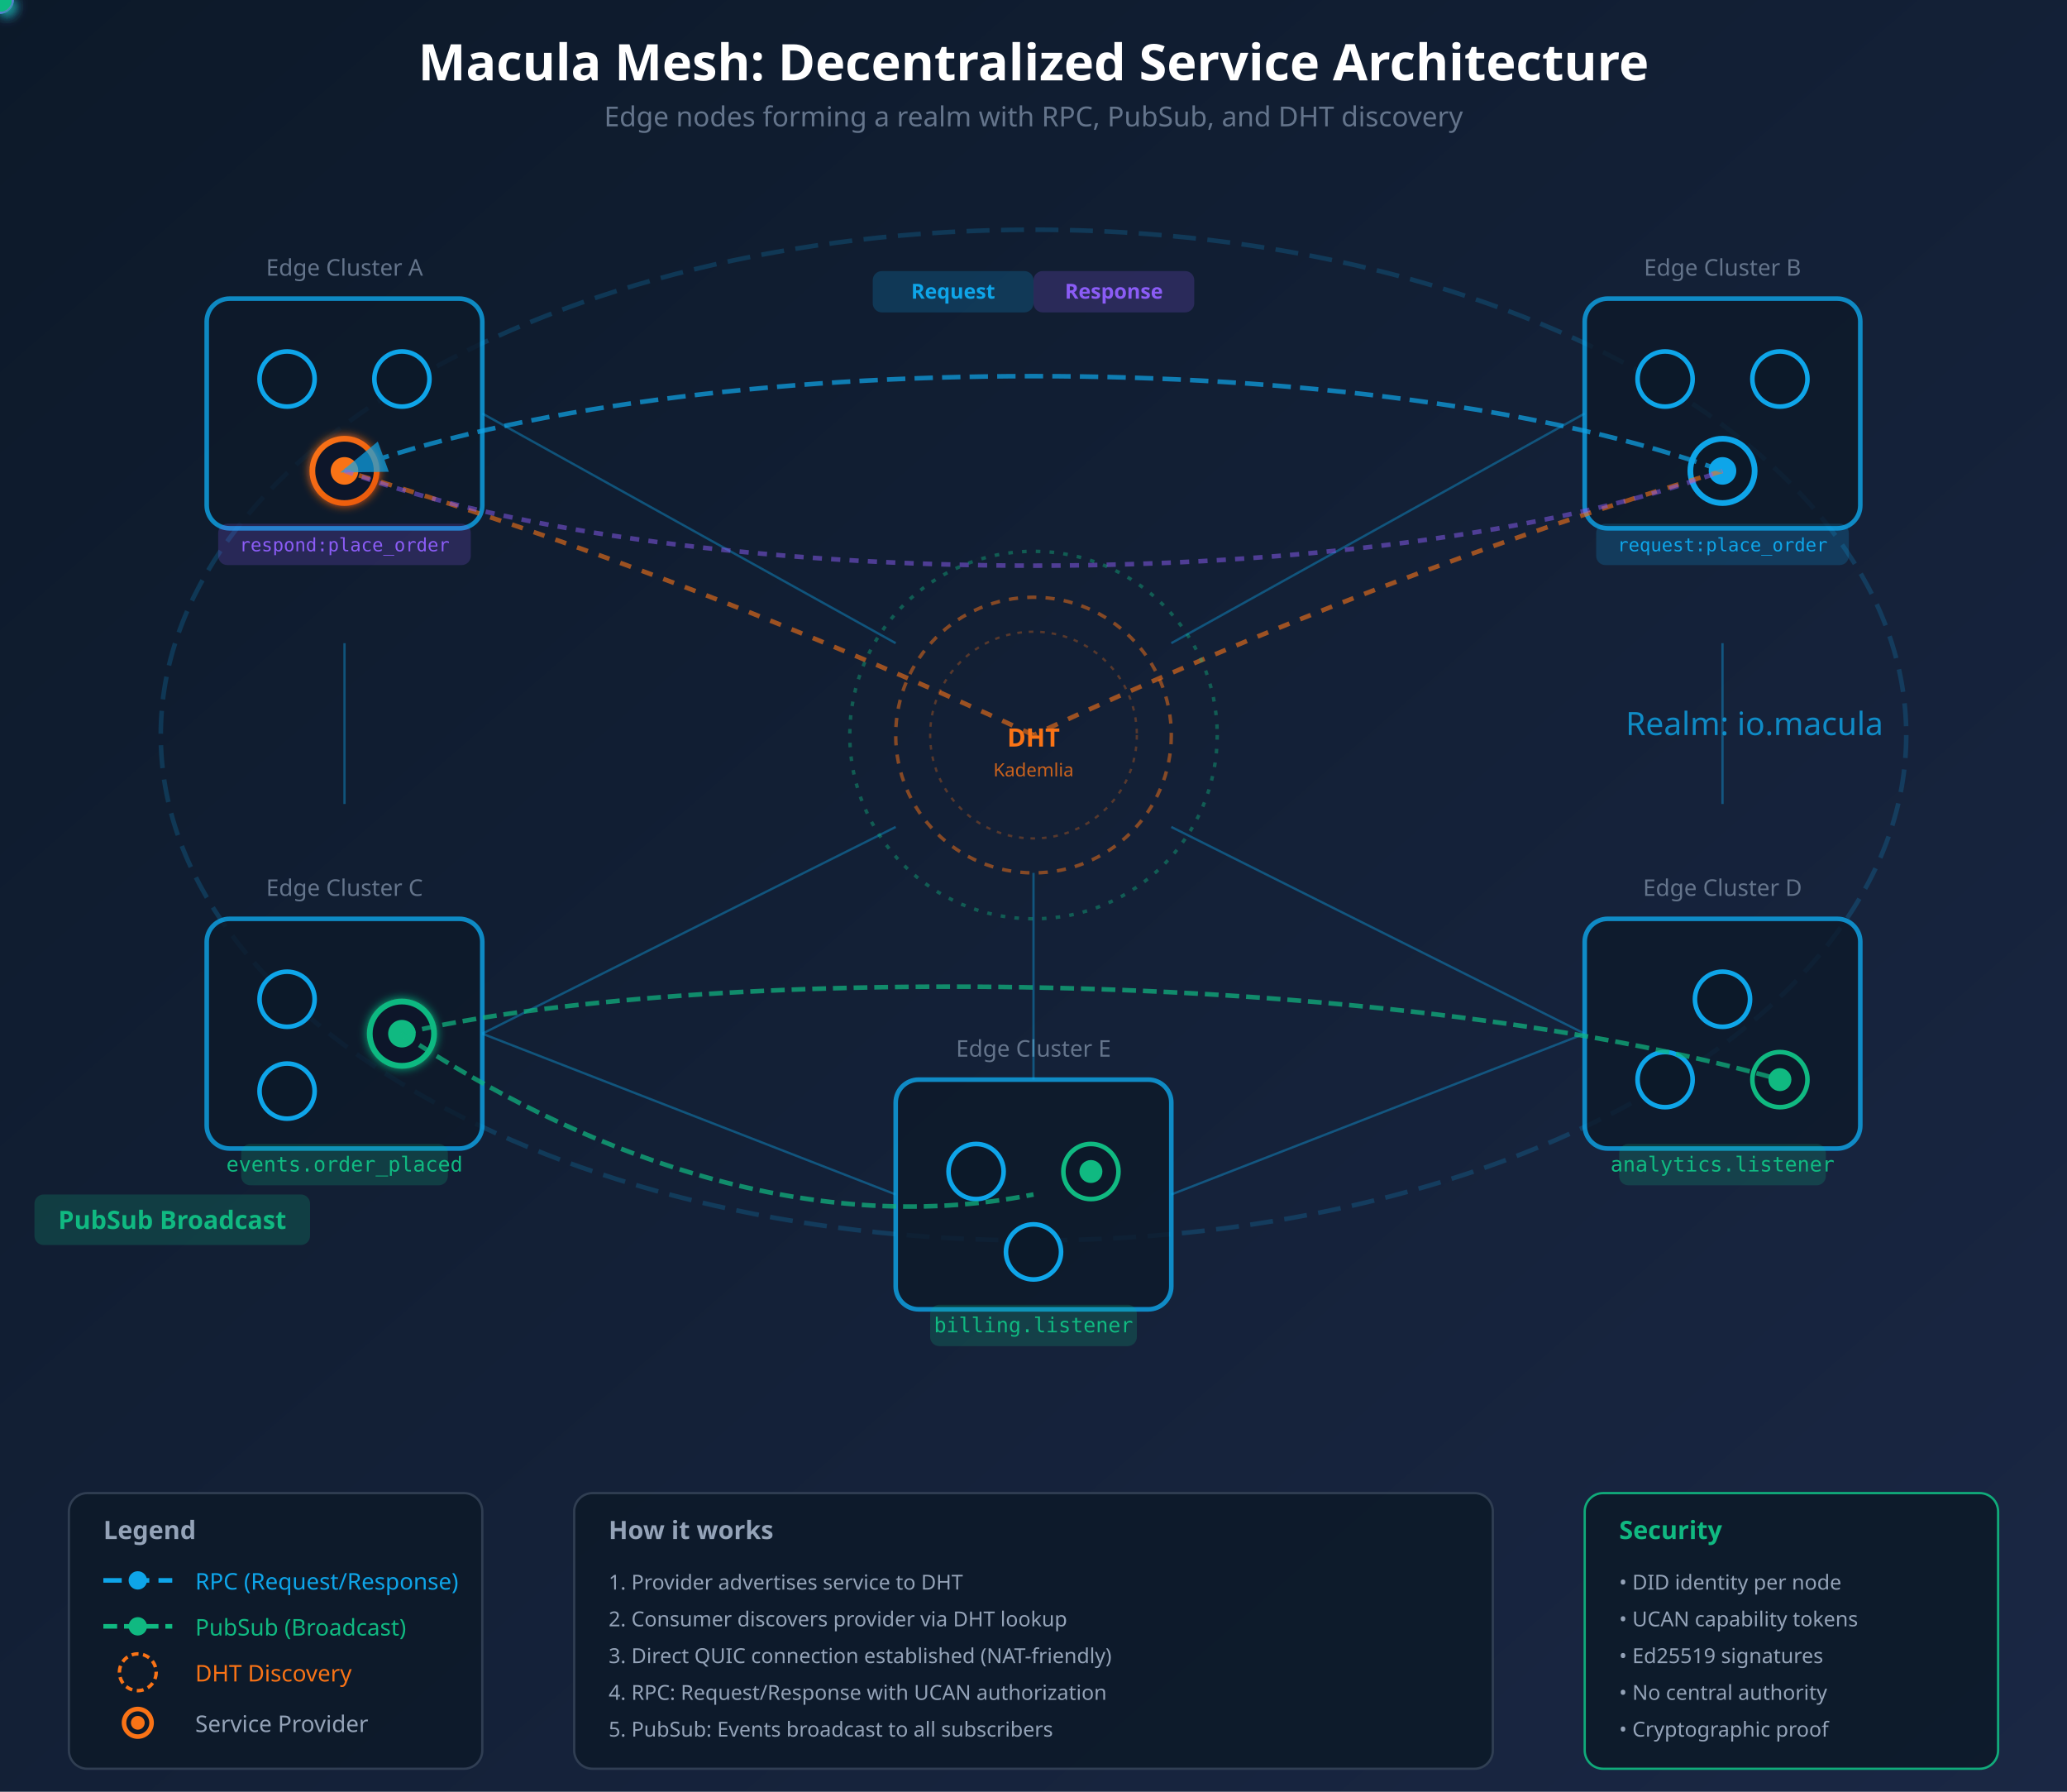
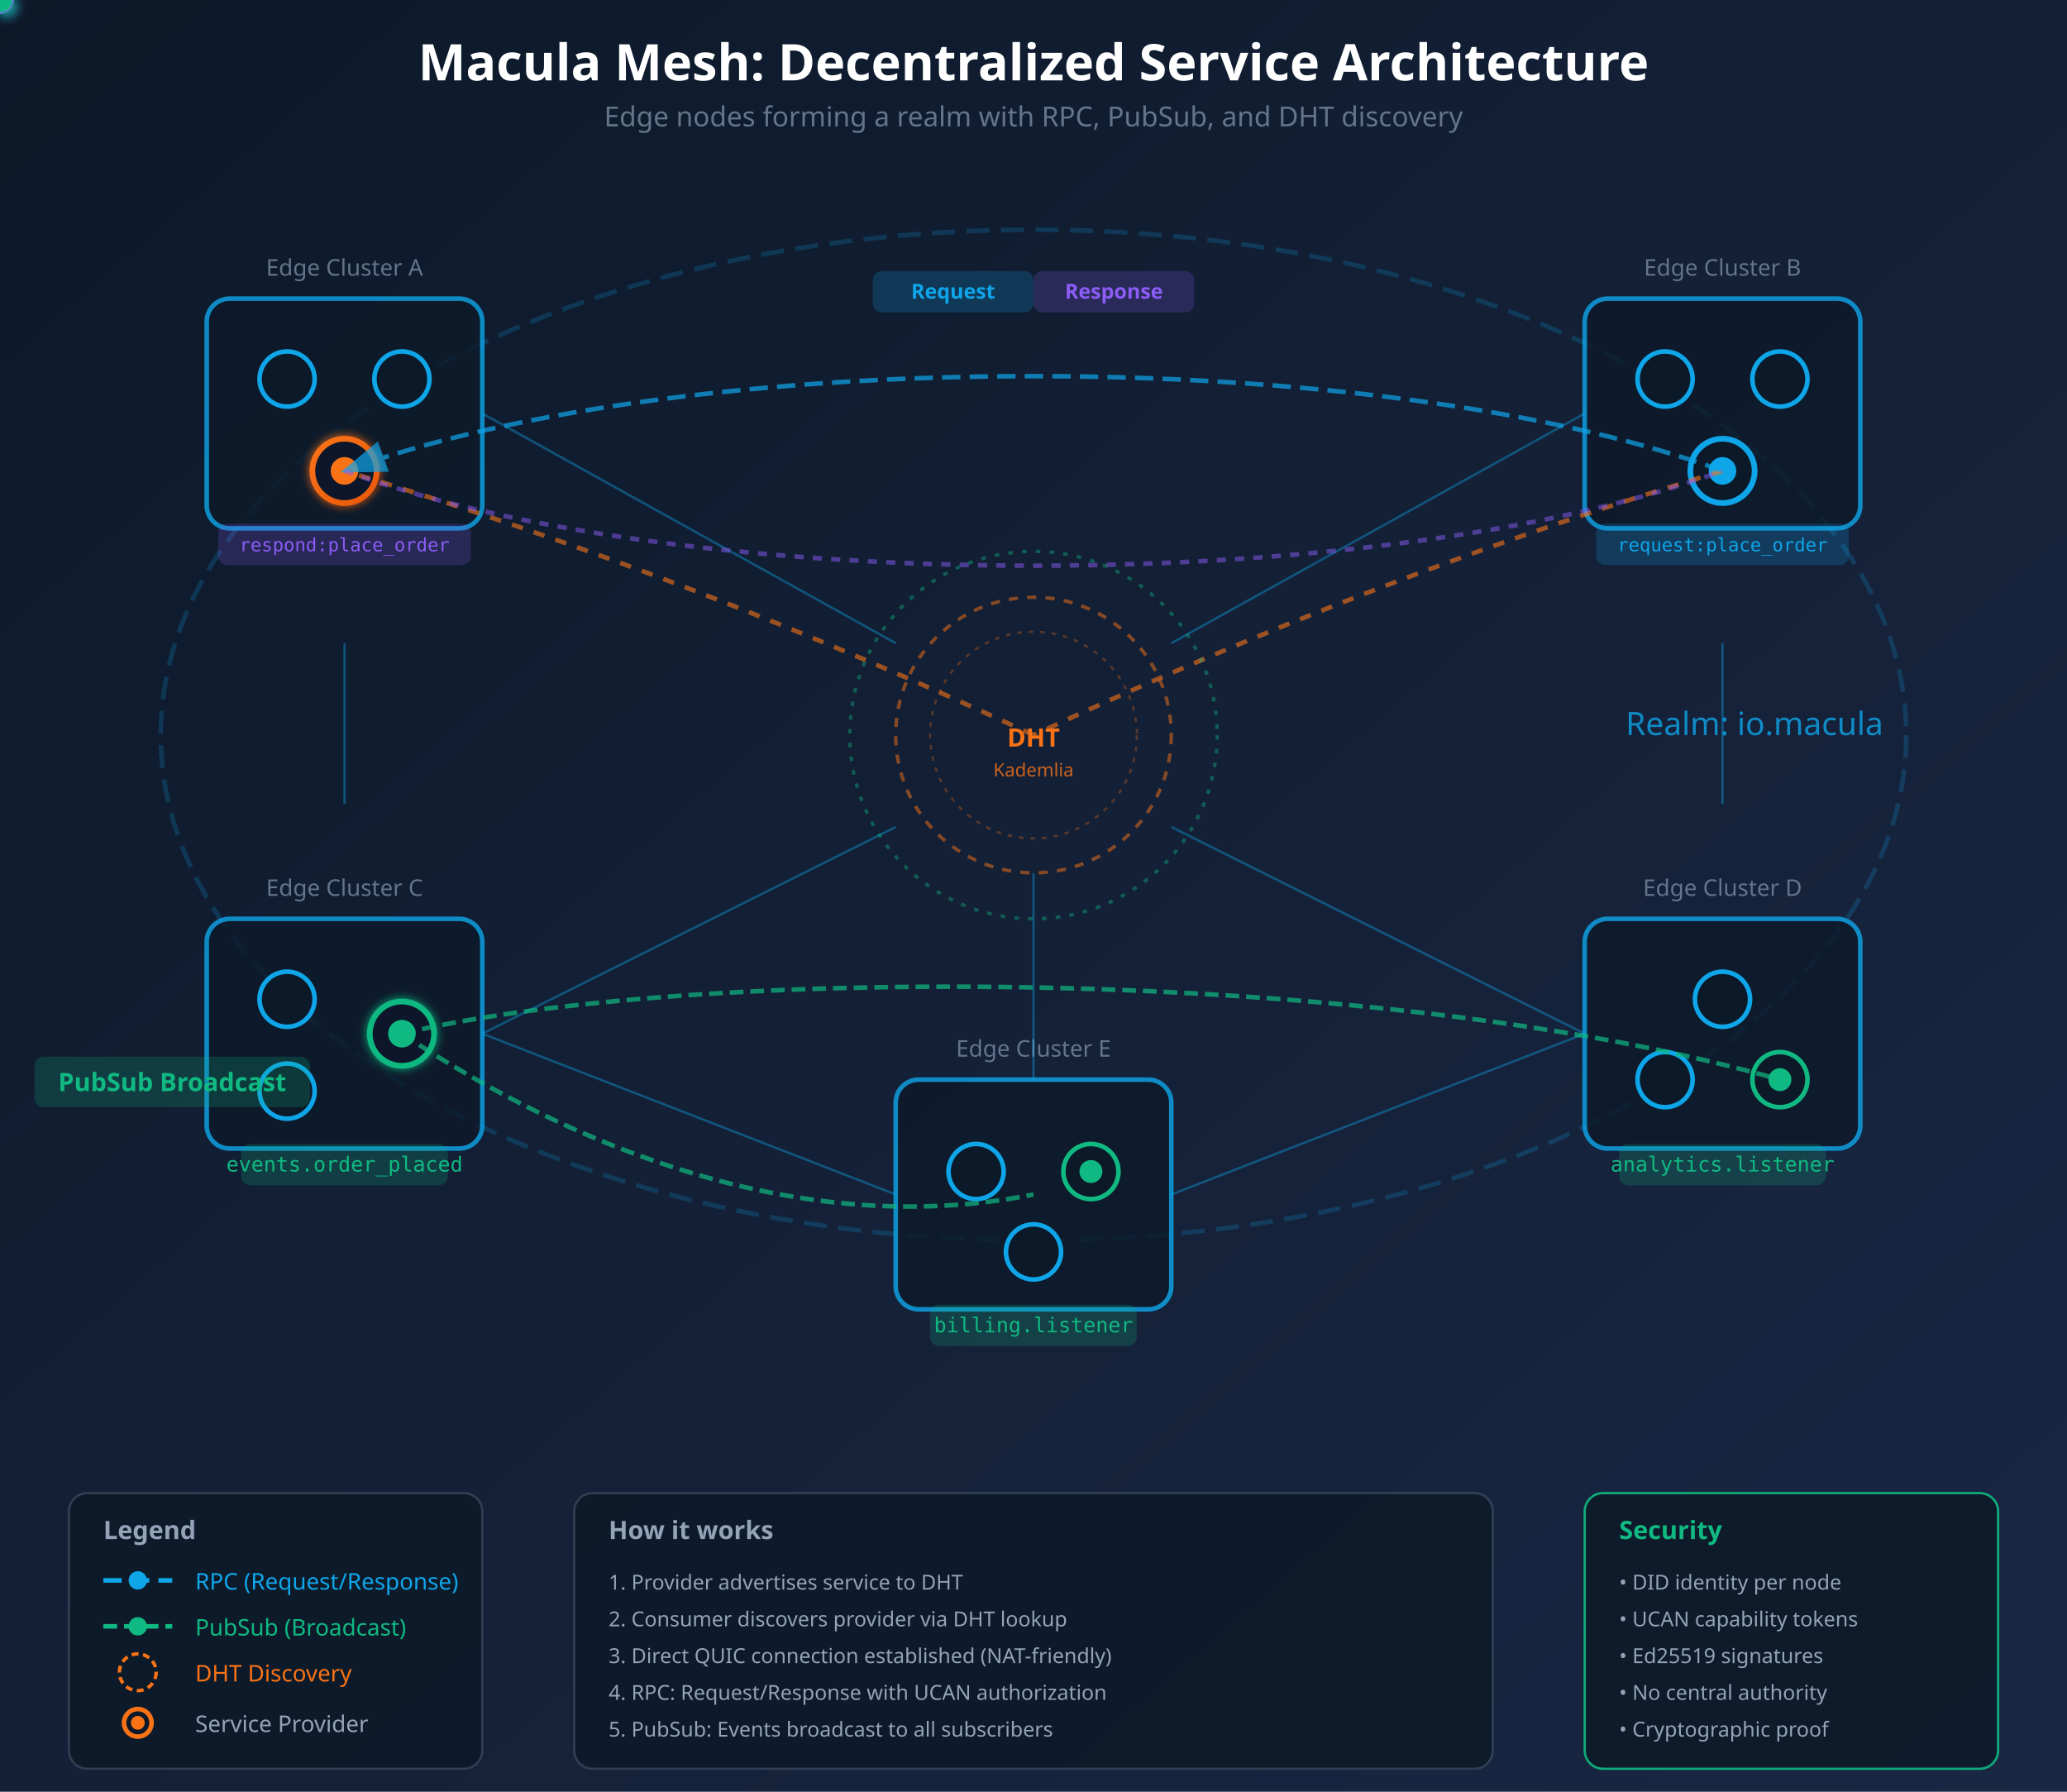
<svg xmlns="http://www.w3.org/2000/svg" viewBox="0 0 900 780" width="900" height="780">
  <defs>
    <linearGradient id="bgGrad" x1="0%" y1="0%" x2="100%" y2="100%">
      <stop offset="0%" style="stop-color:#0C1929" />
      <stop offset="100%" style="stop-color:#1a2744" />
    </linearGradient>
    <linearGradient id="nodeGrad" x1="0%" y1="0%" x2="100%" y2="100%">
      <stop offset="0%" style="stop-color:#0EA5E9" />
      <stop offset="100%" style="stop-color:#0284C7" />
    </linearGradient>
    <linearGradient id="hubGrad" x1="0%" y1="0%" x2="100%" y2="100%">
      <stop offset="0%" style="stop-color:#F97316" />
      <stop offset="100%" style="stop-color:#EA580C" />
    </linearGradient>
    <linearGradient id="securityGrad" x1="0%" y1="0%" x2="100%" y2="100%">
      <stop offset="0%" style="stop-color:#10B981" />
      <stop offset="100%" style="stop-color:#059669" />
    </linearGradient>
    <filter id="glow" x="-50%" y="-50%" width="200%" height="200%">
      <feGaussianBlur stdDeviation="3" result="coloredBlur" />
      <feMerge>
        <feMergeNode in="coloredBlur" />
        <feMergeNode in="SourceGraphic" />
      </feMerge>
    </filter>
    <filter id="softGlow" x="-50%" y="-50%" width="200%" height="200%">
      <feGaussianBlur stdDeviation="2" result="coloredBlur" />
      <feMerge>
        <feMergeNode in="coloredBlur" />
        <feMergeNode in="SourceGraphic" />
      </feMerge>
    </filter>
    <marker id="arrowBlue" markerWidth="10" markerHeight="7" refX="9" refY="3.5" orient="auto">
      <polygon points="0 0, 10 3.5, 0 7" fill="#0EA5E9" />
    </marker>
    <marker id="arrowOrange" markerWidth="10" markerHeight="7" refX="9" refY="3.5" orient="auto">
      <polygon points="0 0, 10 3.5, 0 7" fill="#F97316" />
    </marker>
    <marker id="arrowGreen" markerWidth="10" markerHeight="7" refX="9" refY="3.5" orient="auto">
      <polygon points="0 0, 10 3.5, 0 7" fill="#10B981" />
    </marker>
  </defs>
  <rect width="900" height="780" fill="url(#bgGrad)" />
  <text x="450" y="35" text-anchor="middle" font-family="system-ui, sans-serif" font-size="22" font-weight="bold" fill="#fff">
    Macula Mesh: Decentralized Service Architecture
  </text>
  <text x="450" y="55" text-anchor="middle" font-family="system-ui, sans-serif" font-size="12" fill="#64748B">
    Edge nodes forming a realm with RPC, PubSub, and DHT discovery
  </text>
  <ellipse cx="450" cy="320" rx="380" ry="220" fill="none" stroke="#0EA5E9" stroke-width="2" opacity="0.2" stroke-dasharray="10,5">
    <animate attributeName="opacity" values="0.1;0.3;0.1" dur="4s" repeatCount="indefinite" />
  </ellipse>
  <text x="820" y="320" text-anchor="end" font-family="system-ui, sans-serif" font-size="14" fill="#0EA5E9" opacity="0.8">
    Realm: io.macula
  </text>
  <g id="dht-ring" transform="translate(450, 320)">
    <circle cx="0" cy="0" r="60" fill="none" stroke="#F97316" stroke-width="1.5" stroke-dasharray="4,4" opacity="0.5">
      <animateTransform attributeName="transform" type="rotate" from="0" to="360" dur="30s" repeatCount="indefinite" />
    </circle>
    <circle cx="0" cy="0" r="45" fill="none" stroke="#F97316" stroke-width="1" stroke-dasharray="2,3" opacity="0.3">
      <animateTransform attributeName="transform" type="rotate" from="360" to="0" dur="20s" repeatCount="indefinite" />
    </circle>
    <text x="0" y="5" text-anchor="middle" font-family="system-ui, sans-serif" font-size="11" fill="#F97316" font-weight="bold">DHT</text>
    <text x="0" y="18" text-anchor="middle" font-family="system-ui, sans-serif" font-size="8" fill="#F97316" opacity="0.8">Kademlia</text>
  </g>
  <g id="cluster1" transform="translate(150, 180)">
    <rect x="-60" y="-50" width="120" height="100" rx="10" fill="#0C1929" stroke="#0EA5E9" stroke-width="2" opacity="0.8" />
    <text x="0" y="-60" text-anchor="middle" font-family="system-ui, sans-serif" font-size="10" fill="#64748B">Edge Cluster A</text>
    <circle cx="-25" cy="-15" r="12" fill="#0C1929" stroke="#0EA5E9" stroke-width="2" />
    <circle cx="25" cy="-15" r="12" fill="#0C1929" stroke="#0EA5E9" stroke-width="2" />
    <circle cx="0" cy="25" r="14" fill="#0C1929" stroke="url(#hubGrad)" stroke-width="2.5" filter="url(#softGlow)" />
    <circle cx="0" cy="25" r="6" fill="#F97316" />
    <rect x="-55" y="48" width="110" height="18" rx="4" fill="#8B5CF6" opacity="0.2" />
    <text x="0" y="60" text-anchor="middle" font-family="monospace" font-size="8" fill="#8B5CF6">
      respond:place_order
    </text>
    <circle cx="0" cy="25" r="14" fill="none" stroke="#F97316" stroke-width="1" opacity="0">
      <animate attributeName="r" values="14;35;50" dur="2s" repeatCount="indefinite" />
      <animate attributeName="opacity" values="0.8;0.3;0" dur="2s" repeatCount="indefinite" />
    </circle>
  </g>
  <g id="cluster2" transform="translate(750, 180)">
    <rect x="-60" y="-50" width="120" height="100" rx="10" fill="#0C1929" stroke="#0EA5E9" stroke-width="2" opacity="0.8" />
    <text x="0" y="-60" text-anchor="middle" font-family="system-ui, sans-serif" font-size="10" fill="#64748B">Edge Cluster B</text>
    <circle cx="-25" cy="-15" r="12" fill="#0C1929" stroke="#0EA5E9" stroke-width="2" />
    <circle cx="25" cy="-15" r="12" fill="#0C1929" stroke="#0EA5E9" stroke-width="2" />
    <circle cx="0" cy="25" r="14" fill="#0C1929" stroke="#0EA5E9" stroke-width="2.5" />
    <circle cx="0" cy="25" r="6" fill="#0EA5E9" />
    <rect x="-55" y="48" width="110" height="18" rx="4" fill="#0EA5E9" opacity="0.2" />
    <text x="0" y="60" text-anchor="middle" font-family="monospace" font-size="8" fill="#0EA5E9">
      request:place_order
    </text>
  </g>
  <g id="cluster3" transform="translate(150, 450)">
    <rect x="-60" y="-50" width="120" height="100" rx="10" fill="#0C1929" stroke="#0EA5E9" stroke-width="2" opacity="0.8" />
    <text x="0" y="-60" text-anchor="middle" font-family="system-ui, sans-serif" font-size="10" fill="#64748B">Edge Cluster C</text>
    <circle cx="-25" cy="-15" r="12" fill="#0C1929" stroke="#0EA5E9" stroke-width="2" />
    <circle cx="25" cy="0" r="14" fill="#0C1929" stroke="#10B981" stroke-width="2.5" filter="url(#softGlow)" />
    <circle cx="25" cy="0" r="6" fill="#10B981" />
    <circle cx="-25" cy="25" r="12" fill="#0C1929" stroke="#0EA5E9" stroke-width="2" />
    <rect x="-45" y="48" width="90" height="18" rx="4" fill="#10B981" opacity="0.2" />
    <text x="0" y="60" text-anchor="middle" font-family="monospace" font-size="9" fill="#10B981">
      events.order_placed
    </text>
  </g>
  <g id="cluster4" transform="translate(750, 450)">
    <rect x="-60" y="-50" width="120" height="100" rx="10" fill="#0C1929" stroke="#0EA5E9" stroke-width="2" opacity="0.8" />
    <text x="0" y="-60" text-anchor="middle" font-family="system-ui, sans-serif" font-size="10" fill="#64748B">Edge Cluster D</text>
    <circle cx="0" cy="-15" r="12" fill="#0C1929" stroke="#0EA5E9" stroke-width="2" />
    <circle cx="-25" cy="20" r="12" fill="#0C1929" stroke="#0EA5E9" stroke-width="2" />
    <circle cx="25" cy="20" r="12" fill="#0C1929" stroke="#10B981" stroke-width="2" />
    <circle cx="25" cy="20" r="5" fill="#10B981" />
    <rect x="-45" y="48" width="90" height="18" rx="4" fill="#10B981" opacity="0.2" />
    <text x="0" y="60" text-anchor="middle" font-family="monospace" font-size="9" fill="#10B981">
      analytics.listener
    </text>
  </g>
  <g id="cluster5" transform="translate(450, 520)">
    <rect x="-60" y="-50" width="120" height="100" rx="10" fill="#0C1929" stroke="#0EA5E9" stroke-width="2" opacity="0.8" />
    <text x="0" y="-60" text-anchor="middle" font-family="system-ui, sans-serif" font-size="10" fill="#64748B">Edge Cluster E</text>
    <circle cx="-25" cy="-10" r="12" fill="#0C1929" stroke="#0EA5E9" stroke-width="2" />
    <circle cx="25" cy="-10" r="12" fill="#0C1929" stroke="#10B981" stroke-width="2" />
    <circle cx="25" cy="-10" r="5" fill="#10B981" />
    <circle cx="0" cy="25" r="12" fill="#0C1929" stroke="#0EA5E9" stroke-width="2" />
    <rect x="-45" y="48" width="90" height="18" rx="4" fill="#10B981" opacity="0.2" />
    <text x="0" y="60" text-anchor="middle" font-family="monospace" font-size="9" fill="#10B981">
      billing.listener
    </text>
  </g>
  <g id="mesh-connections" stroke="#0EA5E9" stroke-width="1" fill="none" opacity="0.4">
    <line x1="210" y1="180" x2="390" y2="280" />
    <line x1="690" y1="180" x2="510" y2="280" />
    <line x1="210" y1="450" x2="390" y2="360" />
    <line x1="690" y1="450" x2="510" y2="360" />
    <line x1="150" y1="280" x2="150" y2="350" />
    <line x1="750" y1="280" x2="750" y2="350" />
    <line x1="450" y1="380" x2="450" y2="470" />
    <line x1="210" y1="450" x2="390" y2="520" />
    <line x1="690" y1="450" x2="510" y2="520" />
  </g>
  <g id="rpc-flow">
    <path d="M 750 205 Q 600 250 450 320" fill="none" stroke="#F97316" stroke-width="2" stroke-dasharray="5,5" opacity="0.6" />
    <path d="M 450 320 Q 300 250 150 205" fill="none" stroke="#F97316" stroke-width="2" stroke-dasharray="5,5" opacity="0.6" />
    <path id="rpc-request-path" d="M 750 205 C 600 150 300 150 150 205" fill="none" stroke="#0EA5E9" stroke-width="2" opacity="0" />
    <path d="M 750 205 C 600 150 300 150 150 205" fill="none" stroke="#0EA5E9" stroke-width="2" stroke-dasharray="8,4" opacity="0.7" marker-end="url(#arrowBlue)" />
    <path id="rpc-response-path" d="M 150 205 C 300 260 600 260 750 205" fill="none" stroke="#8B5CF6" stroke-width="2" opacity="0" />
    <path d="M 150 205 C 300 260 600 260 750 205" fill="none" stroke="#8B5CF6" stroke-width="2" stroke-dasharray="4,4" opacity="0.5" />
    <circle r="6" fill="#0EA5E9" filter="url(#glow)">
      <animateMotion dur="2s" repeatCount="indefinite" begin="0s">
        <mpath href="#rpc-request-path" />
      </animateMotion>
      <animate attributeName="opacity" values="0;1;1;0" dur="2s" repeatCount="indefinite" begin="0s" />
    </circle>
    <circle r="6" fill="#8B5CF6" filter="url(#glow)">
      <animateMotion dur="2s" repeatCount="indefinite" begin="2.5s">
        <mpath href="#rpc-response-path" />
      </animateMotion>
      <animate attributeName="opacity" values="0;1;1;0" dur="2s" repeatCount="indefinite" begin="2.5s" />
    </circle>
    <rect x="380" y="118" width="70" height="18" rx="4" fill="#0EA5E9" opacity="0.2" />
    <text x="415" y="130" text-anchor="middle" font-family="system-ui, sans-serif" font-size="9" fill="#0EA5E9" font-weight="bold">Request</text>
    <rect x="450" y="118" width="70" height="18" rx="4" fill="#8B5CF6" opacity="0.2" />
    <text x="485" y="130" text-anchor="middle" font-family="system-ui, sans-serif" font-size="9" fill="#8B5CF6" font-weight="bold">Response</text>
  </g>
  <g id="pubsub-flow">
    <path id="pubsub-path-1" d="M 175 450 C 300 420 600 420 775 470" fill="none" stroke="#10B981" stroke-width="2" stroke-dasharray="6,3" opacity="0.7" />
    <path id="pubsub-path-2" d="M 175 450 C 250 500 350 540 450 520" fill="none" stroke="#10B981" stroke-width="2" stroke-dasharray="6,3" opacity="0.7" />
    <circle r="5" fill="#10B981" filter="url(#glow)">
      <animateMotion dur="3s" repeatCount="indefinite" begin="0.5s">
        <mpath href="#pubsub-path-1" />
      </animateMotion>
      <animate attributeName="opacity" values="0;1;1;0" dur="3s" repeatCount="indefinite" begin="0.5s" />
    </circle>
    <circle r="5" fill="#10B981" filter="url(#glow)">
      <animateMotion dur="3s" repeatCount="indefinite" begin="2.5s">
        <mpath href="#pubsub-path-1" />
      </animateMotion>
      <animate attributeName="opacity" values="0;1;1;0" dur="3s" repeatCount="indefinite" begin="2.5s" />
    </circle>
    <circle r="5" fill="#10B981" filter="url(#glow)">
      <animateMotion dur="2s" repeatCount="indefinite" begin="0.5s">
        <mpath href="#pubsub-path-2" />
      </animateMotion>
      <animate attributeName="opacity" values="0;1;1;0" dur="2s" repeatCount="indefinite" begin="0.5s" />
    </circle>
    <circle r="5" fill="#10B981" filter="url(#glow)">
      <animateMotion dur="2s" repeatCount="indefinite" begin="2.5s">
        <mpath href="#pubsub-path-2" />
      </animateMotion>
      <animate attributeName="opacity" values="0;1;1;0" dur="2s" repeatCount="indefinite" begin="2.5s" />
    </circle>
-     <rect x="15" y="520" width="120" height="22" rx="4" fill="#10B981" opacity="0.2" />
-     <text x="75" y="535" text-anchor="middle" font-family="system-ui, sans-serif" font-size="11" fill="#10B981" font-weight="bold">PubSub Broadcast</text>
+     <rect x="15" y="460" width="120" height="22" rx="4" fill="#10B981" opacity="0.2" />
+     <text x="75" y="475" text-anchor="middle" font-family="system-ui, sans-serif" font-size="11" fill="#10B981" font-weight="bold">PubSub Broadcast</text>
  </g>
  <g id="security" transform="translate(450, 320)">
    <circle cx="0" cy="0" r="80" fill="none" stroke="#10B981" stroke-width="1.5" stroke-dasharray="2,4" opacity="0.4">
      <animate attributeName="stroke-dashoffset" values="0;12" dur="2s" repeatCount="indefinite" />
    </circle>
  </g>
  <g id="legend" transform="translate(30, 650)">
    <rect x="0" y="0" width="180" height="120" rx="8" fill="#0C1929" stroke="#334155" stroke-width="1" opacity="0.9" />
    <text x="15" y="20" font-family="system-ui, sans-serif" font-size="11" fill="#94A3B8" font-weight="bold">Legend</text>
    <line x1="15" y1="38" x2="45" y2="38" stroke="#0EA5E9" stroke-width="2" stroke-dasharray="8,4" />
    <circle cx="30" cy="38" r="4" fill="#0EA5E9" />
    <text x="55" y="42" font-family="system-ui, sans-serif" font-size="10" fill="#0EA5E9">RPC (Request/Response)</text>
    <line x1="15" y1="58" x2="45" y2="58" stroke="#10B981" stroke-width="2" stroke-dasharray="6,3" />
    <circle cx="30" cy="58" r="4" fill="#10B981" />
    <text x="55" y="62" font-family="system-ui, sans-serif" font-size="10" fill="#10B981">PubSub (Broadcast)</text>
    <circle cx="30" cy="78" r="8" fill="none" stroke="#F97316" stroke-width="1.5" stroke-dasharray="3,2" />
    <text x="55" y="82" font-family="system-ui, sans-serif" font-size="10" fill="#F97316">DHT Discovery</text>
    <circle cx="30" cy="100" r="6" fill="#0C1929" stroke="#F97316" stroke-width="2" />
    <circle cx="30" cy="100" r="3" fill="#F97316" />
    <text x="55" y="104" font-family="system-ui, sans-serif" font-size="10" fill="#94A3B8">Service Provider</text>
  </g>
  <g id="security-info" transform="translate(690, 650)">
    <rect x="0" y="0" width="180" height="120" rx="8" fill="#0C1929" stroke="#10B981" stroke-width="1" opacity="0.9" />
    <text x="15" y="20" font-family="system-ui, sans-serif" font-size="11" fill="#10B981" font-weight="bold">Security</text>
    <text x="15" y="42" font-family="system-ui, sans-serif" font-size="9" fill="#94A3B8">• DID identity per node</text>
    <text x="15" y="58" font-family="system-ui, sans-serif" font-size="9" fill="#94A3B8">• UCAN capability tokens</text>
    <text x="15" y="74" font-family="system-ui, sans-serif" font-size="9" fill="#94A3B8">• Ed25519 signatures</text>
    <text x="15" y="90" font-family="system-ui, sans-serif" font-size="9" fill="#94A3B8">• No central authority</text>
    <text x="15" y="106" font-family="system-ui, sans-serif" font-size="9" fill="#94A3B8">• Cryptographic proof</text>
  </g>
  <g id="flow-desc" transform="translate(250, 650)">
    <rect x="0" y="0" width="400" height="120" rx="8" fill="#0C1929" stroke="#334155" stroke-width="1" opacity="0.9" />
    <text x="15" y="20" font-family="system-ui, sans-serif" font-size="11" fill="#94A3B8" font-weight="bold">How it works</text>
    <text x="15" y="42" font-family="system-ui, sans-serif" font-size="9" fill="#94A3B8">1. Provider advertises service to DHT</text>
    <text x="15" y="58" font-family="system-ui, sans-serif" font-size="9" fill="#94A3B8">2. Consumer discovers provider via DHT lookup</text>
    <text x="15" y="74" font-family="system-ui, sans-serif" font-size="9" fill="#94A3B8">3. Direct QUIC connection established (NAT-friendly)</text>
    <text x="15" y="90" font-family="system-ui, sans-serif" font-size="9" fill="#94A3B8">4. RPC: Request/Response with UCAN authorization</text>
    <text x="15" y="106" font-family="system-ui, sans-serif" font-size="9" fill="#94A3B8">5. PubSub: Events broadcast to all subscribers</text>
  </g>
</svg>
